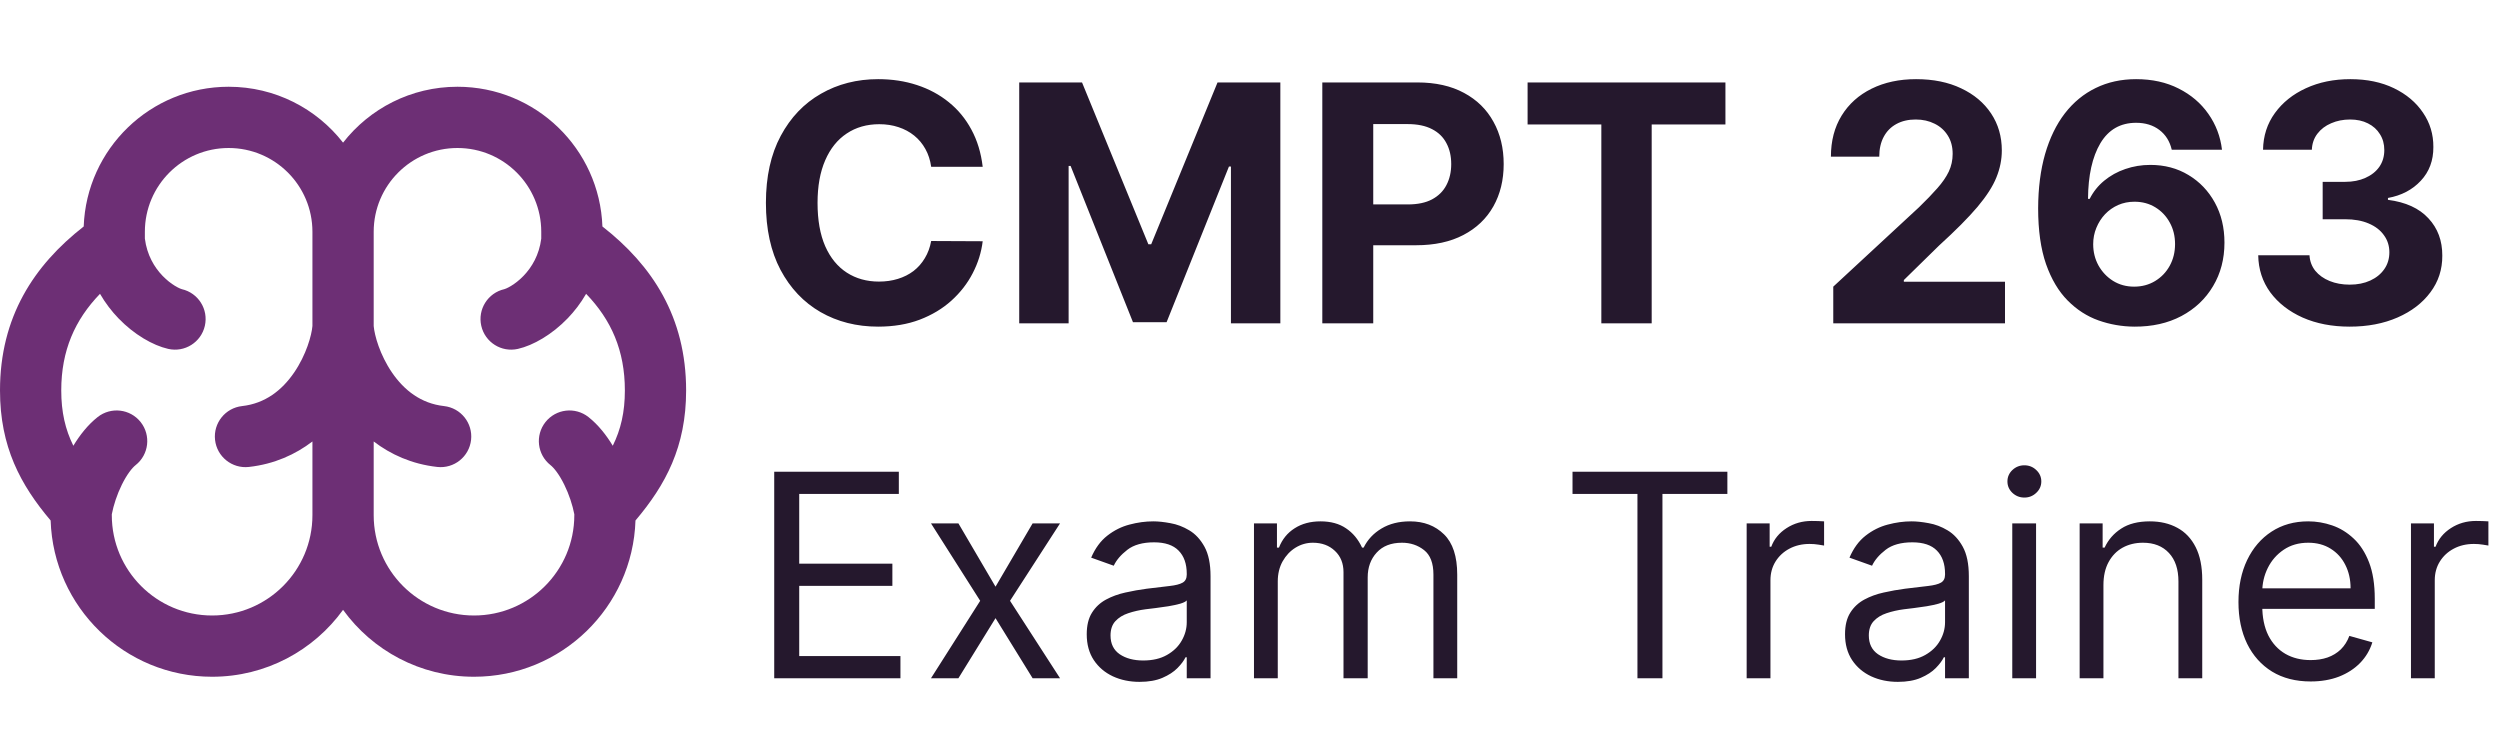
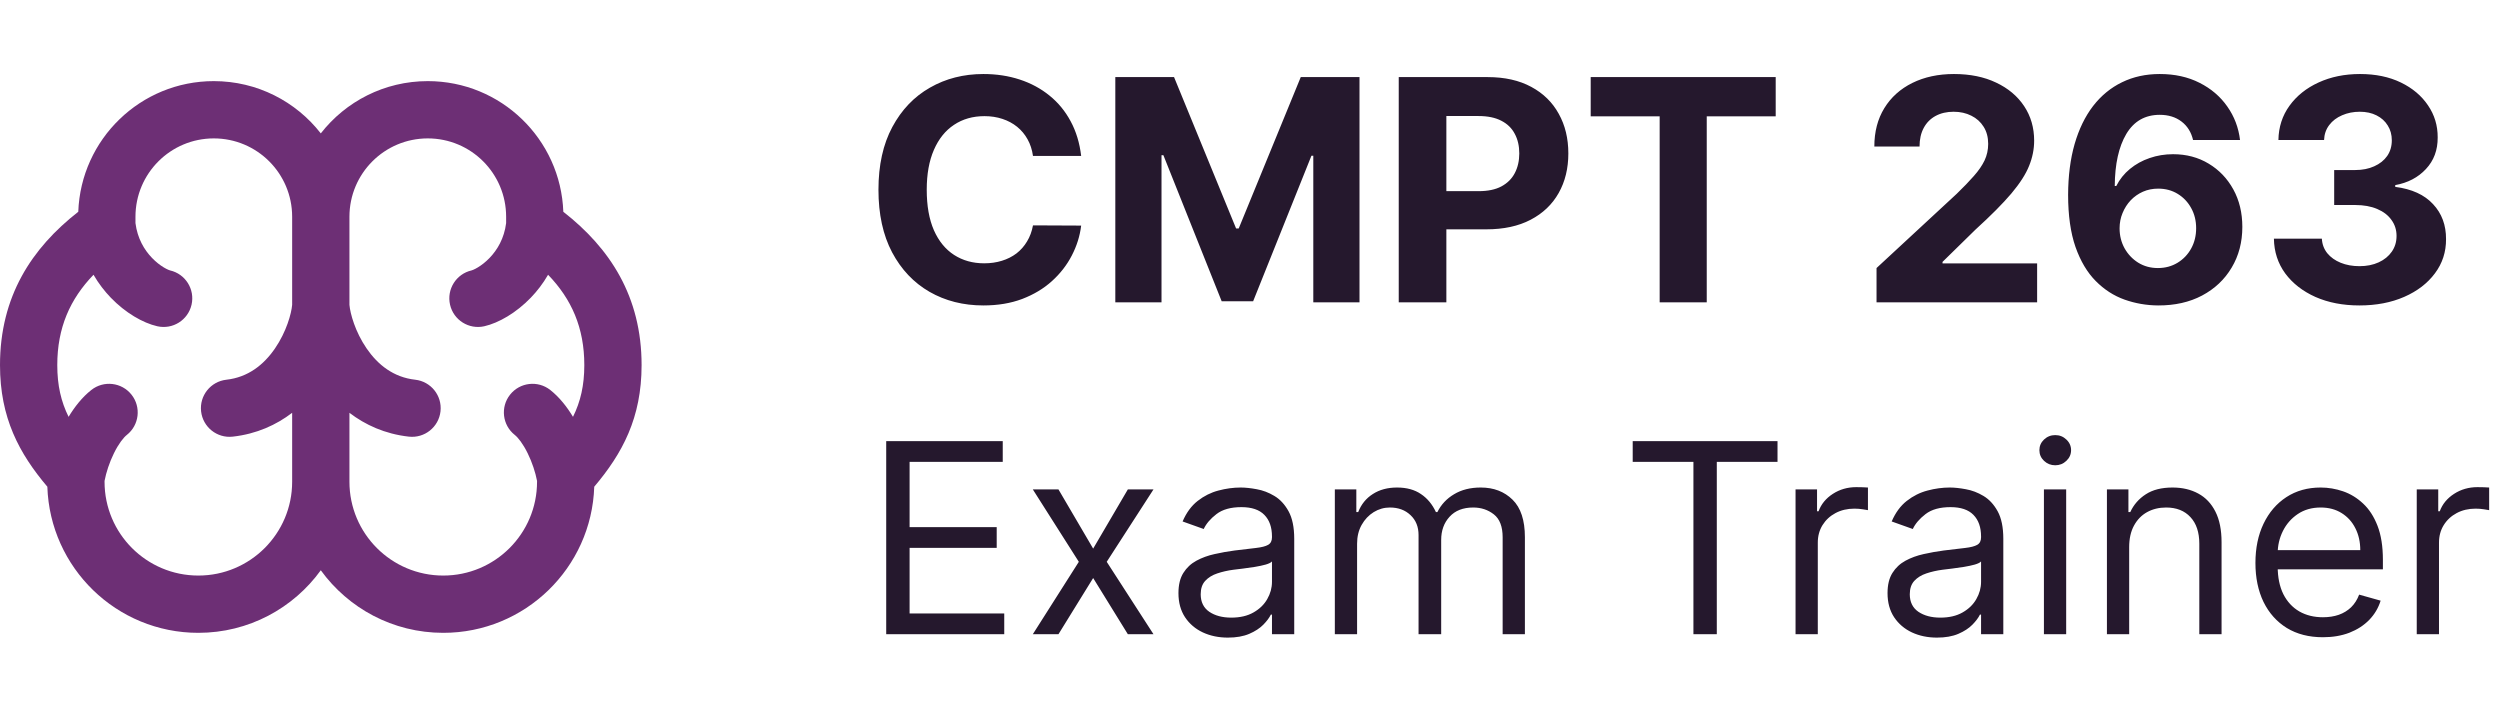
- <svg xmlns="http://www.w3.org/2000/svg" width="317" height="95" viewBox="0 0 317 95" fill="none">
-   <path d="M124.606 21.148H118.073C117.954 20.303 117.71 19.553 117.342 18.896C116.974 18.23 116.502 17.663 115.925 17.196C115.349 16.729 114.683 16.371 113.927 16.122C113.181 15.874 112.371 15.749 111.496 15.749C109.915 15.749 108.538 16.142 107.364 16.928C106.191 17.703 105.281 18.837 104.635 20.328C103.989 21.81 103.665 23.609 103.665 25.727C103.665 27.905 103.989 29.734 104.635 31.216C105.291 32.697 106.206 33.816 107.379 34.572C108.553 35.327 109.91 35.705 111.451 35.705C112.316 35.705 113.116 35.591 113.852 35.362C114.598 35.133 115.259 34.8 115.836 34.363C116.413 33.916 116.89 33.374 117.268 32.737C117.656 32.101 117.924 31.375 118.073 30.56L124.606 30.59C124.437 31.991 124.014 33.344 123.338 34.646C122.672 35.939 121.772 37.097 120.638 38.121C119.515 39.136 118.173 39.941 116.612 40.538C115.06 41.124 113.305 41.418 111.347 41.418C108.622 41.418 106.186 40.801 104.038 39.568C101.901 38.335 100.21 36.55 98.967 34.214C97.734 31.877 97.118 29.048 97.118 25.727C97.118 22.396 97.744 19.562 98.997 17.226C100.25 14.889 101.95 13.109 104.098 11.886C106.246 10.653 108.662 10.037 111.347 10.037C113.116 10.037 114.757 10.286 116.268 10.783C117.79 11.28 119.137 12.006 120.31 12.96C121.484 13.905 122.438 15.063 123.174 16.435C123.92 17.808 124.397 19.379 124.606 21.148ZM129.237 10.454H137.201L145.613 30.977H145.971L154.383 10.454H162.348V41H156.083V21.119H155.83L147.925 40.851H143.659L135.755 21.044H135.501V41H129.237V10.454ZM167.669 41V10.454H179.72C182.036 10.454 184.01 10.897 185.641 11.782C187.271 12.657 188.514 13.875 189.369 15.436C190.235 16.987 190.667 18.777 190.667 20.805C190.667 22.834 190.23 24.624 189.355 26.175C188.48 27.726 187.212 28.934 185.551 29.799C183.901 30.664 181.902 31.097 179.556 31.097H171.874V25.921H178.512C179.754 25.921 180.779 25.707 181.584 25.28C182.399 24.842 183.006 24.241 183.404 23.475C183.811 22.7 184.015 21.81 184.015 20.805C184.015 19.791 183.811 18.906 183.404 18.151C183.006 17.385 182.399 16.793 181.584 16.376C180.769 15.948 179.735 15.734 178.482 15.734H174.127V41H167.669ZM193.699 15.779V10.454H218.785V15.779H209.434V41H203.05V15.779H193.699ZM232.458 41V36.347L243.331 26.279C244.256 25.384 245.031 24.579 245.658 23.863C246.294 23.147 246.776 22.446 247.105 21.76C247.433 21.064 247.597 20.313 247.597 19.508C247.597 18.613 247.393 17.842 246.985 17.196C246.578 16.54 246.021 16.038 245.315 15.69C244.609 15.332 243.808 15.153 242.914 15.153C241.979 15.153 241.164 15.342 240.468 15.72C239.771 16.097 239.235 16.639 238.857 17.345C238.479 18.051 238.29 18.891 238.29 19.866H232.16C232.16 17.867 232.612 16.132 233.517 14.661C234.422 13.189 235.69 12.05 237.32 11.245C238.951 10.44 240.83 10.037 242.958 10.037C245.146 10.037 247.05 10.425 248.671 11.2C250.301 11.966 251.569 13.03 252.474 14.392C253.379 15.754 253.831 17.315 253.831 19.075C253.831 20.229 253.602 21.367 253.145 22.491C252.698 23.614 251.897 24.862 250.744 26.234C249.59 27.597 247.965 29.232 245.867 31.141L241.407 35.511V35.72H254.234V41H232.458ZM270.636 41.418C269.065 41.408 267.549 41.144 266.087 40.627C264.636 40.11 263.333 39.27 262.18 38.106C261.026 36.943 260.112 35.402 259.435 33.483C258.769 31.564 258.436 29.207 258.436 26.413C258.446 23.848 258.739 21.556 259.316 19.538C259.903 17.509 260.738 15.789 261.822 14.377C262.915 12.965 264.223 11.891 265.744 11.155C267.266 10.41 268.971 10.037 270.86 10.037C272.898 10.037 274.698 10.435 276.259 11.23C277.82 12.016 279.073 13.085 280.018 14.437C280.972 15.789 281.549 17.305 281.748 18.986H275.379C275.131 17.922 274.609 17.087 273.813 16.48C273.018 15.874 272.033 15.57 270.86 15.57C268.871 15.57 267.36 16.435 266.326 18.166C265.302 19.896 264.78 22.247 264.76 25.22H264.969C265.426 24.315 266.043 23.545 266.818 22.908C267.604 22.262 268.494 21.77 269.488 21.432C270.492 21.084 271.551 20.91 272.665 20.91C274.474 20.91 276.085 21.337 277.497 22.192C278.909 23.038 280.023 24.201 280.838 25.683C281.653 27.164 282.061 28.859 282.061 30.768C282.061 32.837 281.579 34.676 280.614 36.287C279.66 37.898 278.322 39.16 276.602 40.075C274.892 40.98 272.903 41.428 270.636 41.418ZM270.607 36.347C271.601 36.347 272.491 36.108 273.276 35.631C274.062 35.153 274.678 34.507 275.126 33.692C275.573 32.876 275.797 31.962 275.797 30.947C275.797 29.933 275.573 29.023 275.126 28.218C274.688 27.413 274.082 26.771 273.306 26.294C272.531 25.817 271.646 25.578 270.651 25.578C269.906 25.578 269.214 25.717 268.578 25.996C267.952 26.274 267.4 26.662 266.923 27.159C266.455 27.656 266.087 28.233 265.819 28.889C265.55 29.535 265.416 30.227 265.416 30.962C265.416 31.947 265.64 32.847 266.087 33.662C266.545 34.477 267.161 35.129 267.937 35.616C268.722 36.103 269.612 36.347 270.607 36.347ZM297.93 41.418C295.703 41.418 293.719 41.035 291.979 40.269C290.249 39.494 288.882 38.43 287.878 37.077C286.884 35.715 286.371 34.144 286.342 32.364H292.844C292.884 33.11 293.128 33.766 293.575 34.333C294.033 34.89 294.639 35.322 295.395 35.631C296.151 35.939 297.001 36.093 297.945 36.093C298.93 36.093 299.8 35.919 300.555 35.571C301.311 35.223 301.903 34.741 302.33 34.124C302.758 33.508 302.972 32.797 302.972 31.991C302.972 31.176 302.743 30.455 302.286 29.829C301.838 29.192 301.192 28.695 300.347 28.337C299.511 27.979 298.517 27.8 297.364 27.8H294.515V23.058H297.364C298.338 23.058 299.198 22.889 299.944 22.55C300.7 22.212 301.286 21.745 301.704 21.148C302.121 20.542 302.33 19.836 302.33 19.03C302.33 18.265 302.146 17.594 301.778 17.017C301.42 16.43 300.913 15.973 300.257 15.645C299.611 15.317 298.855 15.153 297.99 15.153C297.115 15.153 296.315 15.312 295.589 15.63C294.863 15.938 294.281 16.381 293.844 16.957C293.406 17.534 293.173 18.21 293.143 18.986H286.953C286.983 17.226 287.485 15.675 288.46 14.332C289.434 12.99 290.746 11.941 292.397 11.185C294.058 10.42 295.932 10.037 298.02 10.037C300.128 10.037 301.972 10.42 303.553 11.185C305.134 11.951 306.362 12.985 307.237 14.288C308.122 15.58 308.56 17.032 308.55 18.643C308.56 20.353 308.028 21.78 306.954 22.923C305.89 24.067 304.503 24.793 302.793 25.101V25.34C305.04 25.628 306.75 26.408 307.923 27.681C309.107 28.944 309.693 30.525 309.683 32.424C309.693 34.164 309.191 35.71 308.177 37.062C307.173 38.415 305.786 39.479 304.016 40.254C302.246 41.03 300.217 41.418 297.93 41.418Z" fill="#25182D" />
-   <path d="M98.171 86V59.818H113.972V62.631H101.341V71.477H113.153V74.29H101.341V83.188H114.176V86H98.171ZM121.527 66.364L126.232 74.392L130.936 66.364H134.413L128.072 76.182L134.413 86H130.936L126.232 78.381L121.527 86H118.05L124.288 76.182L118.05 66.364H121.527ZM144.497 86.46C143.252 86.46 142.123 86.226 141.109 85.757C140.095 85.28 139.289 84.594 138.693 83.699C138.096 82.796 137.798 81.704 137.798 80.426C137.798 79.301 138.02 78.389 138.463 77.69C138.906 76.983 139.498 76.429 140.24 76.028C140.981 75.628 141.799 75.329 142.694 75.133C143.598 74.929 144.505 74.767 145.417 74.648C146.61 74.494 147.578 74.379 148.319 74.303C149.069 74.217 149.615 74.077 149.956 73.881C150.305 73.685 150.48 73.344 150.48 72.858V72.756C150.48 71.494 150.135 70.514 149.444 69.815C148.762 69.117 147.727 68.767 146.338 68.767C144.897 68.767 143.768 69.082 142.95 69.713C142.132 70.344 141.556 71.017 141.224 71.733L138.36 70.71C138.872 69.517 139.554 68.588 140.406 67.923C141.267 67.25 142.204 66.781 143.218 66.517C144.241 66.244 145.247 66.108 146.235 66.108C146.866 66.108 147.591 66.185 148.409 66.338C149.235 66.483 150.032 66.785 150.799 67.246C151.575 67.706 152.218 68.401 152.73 69.329C153.241 70.258 153.497 71.503 153.497 73.062V86H150.48V83.341H150.326C150.122 83.767 149.781 84.223 149.304 84.709C148.826 85.195 148.191 85.608 147.399 85.949C146.606 86.29 145.639 86.46 144.497 86.46ZM144.957 83.75C146.15 83.75 147.156 83.516 147.974 83.047C148.801 82.578 149.423 81.973 149.841 81.231C150.267 80.49 150.48 79.71 150.48 78.892V76.131C150.352 76.284 150.071 76.425 149.636 76.553C149.21 76.672 148.716 76.778 148.153 76.872C147.599 76.957 147.058 77.034 146.529 77.102C146.01 77.162 145.588 77.213 145.264 77.256C144.48 77.358 143.747 77.524 143.065 77.754C142.392 77.976 141.846 78.312 141.429 78.764C141.02 79.207 140.815 79.812 140.815 80.579C140.815 81.628 141.203 82.421 141.978 82.957C142.762 83.486 143.755 83.75 144.957 83.75ZM159.004 86V66.364H161.918V69.432H162.174C162.583 68.383 163.244 67.57 164.156 66.99C165.067 66.402 166.163 66.108 167.441 66.108C168.737 66.108 169.815 66.402 170.675 66.99C171.545 67.57 172.222 68.383 172.708 69.432H172.913C173.415 68.418 174.17 67.612 175.175 67.016C176.181 66.41 177.387 66.108 178.793 66.108C180.549 66.108 181.985 66.658 183.102 67.757C184.218 68.848 184.776 70.548 184.776 72.858V86H181.759V72.858C181.759 71.409 181.363 70.374 180.57 69.751C179.778 69.129 178.844 68.818 177.771 68.818C176.39 68.818 175.32 69.236 174.562 70.071C173.803 70.898 173.424 71.946 173.424 73.216V86H170.356V72.551C170.356 71.435 169.994 70.535 169.269 69.854C168.545 69.163 167.612 68.818 166.469 68.818C165.685 68.818 164.952 69.027 164.271 69.445C163.597 69.862 163.052 70.442 162.634 71.183C162.225 71.916 162.021 72.764 162.021 73.727V86H159.004ZM199.395 62.631V59.818H219.031V62.631H210.798V86H207.628V62.631H199.395ZM221.476 86V66.364H224.391V69.329H224.596C224.953 68.358 225.601 67.57 226.539 66.965C227.476 66.359 228.533 66.057 229.709 66.057C229.931 66.057 230.208 66.061 230.54 66.07C230.873 66.078 231.124 66.091 231.294 66.108V69.176C231.192 69.151 230.958 69.112 230.591 69.061C230.233 69.001 229.854 68.972 229.453 68.972C228.499 68.972 227.647 69.172 226.897 69.572C226.155 69.965 225.567 70.51 225.132 71.209C224.706 71.899 224.493 72.688 224.493 73.574V86H221.476ZM240.649 86.46C239.405 86.46 238.276 86.226 237.261 85.757C236.247 85.28 235.442 84.594 234.845 83.699C234.249 82.796 233.95 81.704 233.95 80.426C233.95 79.301 234.172 78.389 234.615 77.69C235.058 76.983 235.651 76.429 236.392 76.028C237.134 75.628 237.952 75.329 238.847 75.133C239.75 74.929 240.658 74.767 241.57 74.648C242.763 74.494 243.73 74.379 244.472 74.303C245.222 74.217 245.767 74.077 246.108 73.881C246.457 73.685 246.632 73.344 246.632 72.858V72.756C246.632 71.494 246.287 70.514 245.597 69.815C244.915 69.117 243.879 68.767 242.49 68.767C241.05 68.767 239.92 69.082 239.102 69.713C238.284 70.344 237.709 71.017 237.376 71.733L234.513 70.71C235.024 69.517 235.706 68.588 236.558 67.923C237.419 67.25 238.357 66.781 239.371 66.517C240.393 66.244 241.399 66.108 242.388 66.108C243.018 66.108 243.743 66.185 244.561 66.338C245.388 66.483 246.185 66.785 246.952 67.246C247.727 67.706 248.371 68.401 248.882 69.329C249.393 70.258 249.649 71.503 249.649 73.062V86H246.632V83.341H246.479C246.274 83.767 245.933 84.223 245.456 84.709C244.979 85.195 244.344 85.608 243.551 85.949C242.759 86.29 241.791 86.46 240.649 86.46ZM241.109 83.75C242.303 83.75 243.308 83.516 244.126 83.047C244.953 82.578 245.575 81.973 245.993 81.231C246.419 80.49 246.632 79.71 246.632 78.892V76.131C246.504 76.284 246.223 76.425 245.788 76.553C245.362 76.672 244.868 76.778 244.305 76.872C243.751 76.957 243.21 77.034 242.682 77.102C242.162 77.162 241.74 77.213 241.416 77.256C240.632 77.358 239.899 77.524 239.217 77.754C238.544 77.976 237.999 78.312 237.581 78.764C237.172 79.207 236.967 79.812 236.967 80.579C236.967 81.628 237.355 82.421 238.131 82.957C238.915 83.486 239.908 83.75 241.109 83.75ZM255.156 86V66.364H258.173V86H255.156ZM256.69 63.091C256.102 63.091 255.595 62.891 255.169 62.49C254.751 62.09 254.542 61.608 254.542 61.045C254.542 60.483 254.751 60.001 255.169 59.601C255.595 59.2 256.102 59 256.69 59C257.278 59 257.781 59.2 258.199 59.601C258.625 60.001 258.838 60.483 258.838 61.045C258.838 61.608 258.625 62.09 258.199 62.49C257.781 62.891 257.278 63.091 256.69 63.091ZM266.716 74.188V86H263.699V66.364H266.614V69.432H266.869C267.33 68.435 268.028 67.633 268.966 67.028C269.903 66.415 271.114 66.108 272.597 66.108C273.926 66.108 275.089 66.381 276.087 66.926C277.084 67.463 277.859 68.281 278.413 69.381C278.967 70.472 279.244 71.852 279.244 73.523V86H276.227V73.727C276.227 72.185 275.827 70.983 275.026 70.122C274.224 69.253 273.125 68.818 271.727 68.818C270.764 68.818 269.903 69.027 269.145 69.445C268.395 69.862 267.803 70.472 267.368 71.273C266.933 72.074 266.716 73.046 266.716 74.188ZM292.99 86.409C291.098 86.409 289.466 85.992 288.094 85.156C286.73 84.312 285.678 83.136 284.936 81.628C284.203 80.111 283.837 78.347 283.837 76.335C283.837 74.324 284.203 72.551 284.936 71.017C285.678 69.474 286.709 68.273 288.03 67.412C289.36 66.543 290.911 66.108 292.684 66.108C293.706 66.108 294.716 66.278 295.713 66.619C296.711 66.96 297.618 67.514 298.436 68.281C299.255 69.04 299.907 70.046 300.392 71.298C300.878 72.551 301.121 74.094 301.121 75.926V77.204H285.985V74.597H298.053C298.053 73.489 297.831 72.5 297.388 71.631C296.953 70.761 296.331 70.075 295.522 69.572C294.721 69.07 293.775 68.818 292.684 68.818C291.482 68.818 290.442 69.117 289.564 69.713C288.695 70.301 288.026 71.068 287.557 72.014C287.088 72.96 286.854 73.974 286.854 75.057V76.796C286.854 78.278 287.11 79.535 287.621 80.567C288.141 81.59 288.861 82.369 289.782 82.906C290.702 83.435 291.772 83.699 292.99 83.699C293.783 83.699 294.499 83.588 295.138 83.367C295.786 83.136 296.344 82.796 296.813 82.344C297.282 81.883 297.644 81.312 297.9 80.631L300.814 81.449C300.507 82.438 299.992 83.307 299.267 84.057C298.543 84.798 297.648 85.378 296.583 85.796C295.517 86.204 294.32 86.409 292.99 86.409ZM305.711 86V66.364H308.625V69.329H308.83C309.188 68.358 309.836 67.57 310.773 66.965C311.711 66.359 312.767 66.057 313.944 66.057C314.165 66.057 314.442 66.061 314.775 66.07C315.107 66.078 315.358 66.091 315.529 66.108V69.176C315.426 69.151 315.192 69.112 314.826 69.061C314.468 69.001 314.088 68.972 313.688 68.972C312.733 68.972 311.881 69.172 311.131 69.572C310.39 69.965 309.801 70.51 309.367 71.209C308.941 71.899 308.728 72.688 308.728 73.574V86H305.711Z" fill="#25182D" />
-   <path fill-rule="evenodd" clip-rule="evenodd" d="M28.993 11C19.061 11 10.969 18.872 10.614 28.717C4.298 33.648 0 40.191 0 49.513C0 56.657 2.596 61.477 6.421 65.999C6.777 77.001 15.807 85.812 26.896 85.812C33.727 85.812 39.778 82.469 43.5 77.328C47.222 82.469 53.273 85.812 60.104 85.812C71.193 85.812 80.224 77.001 80.579 65.999C84.404 61.477 87 56.657 87 49.513C87 40.191 82.702 33.648 76.386 28.717C76.031 18.872 67.939 11 58.007 11C52.113 11 46.866 13.773 43.5 18.087C40.135 13.773 34.888 11 28.993 11ZM18.369 29.39C18.369 23.523 23.126 18.767 28.993 18.767C34.86 18.767 39.616 23.523 39.616 29.39L39.616 41.336C39.515 42.515 38.84 44.986 37.29 47.246C35.754 49.485 33.621 51.164 30.697 51.49C28.566 51.728 27.03 53.649 27.268 55.78C27.506 57.912 29.427 59.447 31.558 59.209C34.806 58.846 37.473 57.614 39.616 55.977L39.616 65.325C39.616 72.35 33.921 78.045 26.896 78.045C19.872 78.045 14.177 72.35 14.177 65.325V65.207C14.398 64.047 14.843 62.691 15.445 61.468C16.093 60.15 16.753 59.327 17.197 58.977C18.88 57.648 19.167 55.206 17.838 53.523C16.509 51.84 14.067 51.553 12.384 52.882C11.132 53.87 10.111 55.181 9.301 56.523C8.278 54.455 7.767 52.255 7.767 49.513C7.767 44.442 9.494 40.559 12.681 37.257C13.372 38.454 14.179 39.491 15.024 40.367C16.996 42.414 19.375 43.794 21.326 44.239C23.417 44.715 25.498 43.407 25.975 41.316C26.452 39.224 25.143 37.143 23.052 36.666C23.054 36.666 23.053 36.666 23.052 36.666C23.041 36.663 22.96 36.641 22.812 36.577C22.65 36.507 22.442 36.403 22.201 36.257C21.716 35.964 21.157 35.539 20.617 34.979C19.564 33.885 18.633 32.334 18.369 30.248V29.39ZM55.442 59.209C52.194 58.846 49.527 57.614 47.384 55.977L47.384 65.325C47.384 72.35 53.079 78.045 60.104 78.045C67.129 78.045 72.823 72.35 72.823 65.325V65.207C72.602 64.047 72.157 62.691 71.555 61.468C70.907 60.15 70.247 59.327 69.803 58.977C68.12 57.648 67.833 55.206 69.162 53.523C70.491 51.84 72.933 51.553 74.617 52.882C75.868 53.87 76.889 55.181 77.699 56.523C78.722 54.455 79.233 52.255 79.233 49.513C79.233 44.442 77.507 40.559 74.32 37.257C73.629 38.454 72.822 39.491 71.977 40.367C70.005 42.414 67.625 43.794 65.675 44.239C63.584 44.715 61.502 43.407 61.026 41.316C60.549 39.224 61.858 37.143 63.949 36.666C63.959 36.663 64.041 36.641 64.189 36.577C64.351 36.507 64.559 36.403 64.8 36.257C65.285 35.964 65.844 35.539 66.384 34.979C67.436 33.886 68.367 32.337 68.631 30.254V29.39C68.631 23.523 63.875 18.767 58.007 18.767C52.14 18.767 47.384 23.523 47.384 29.39L47.384 41.336C47.485 42.515 48.16 44.986 49.71 47.246C51.246 49.485 53.379 51.164 56.303 51.49C58.435 51.728 59.97 53.649 59.732 55.78C59.494 57.912 57.573 59.447 55.442 59.209Z" fill="#6D2F75" />
+ <svg xmlns="http://www.w3.org/2000/svg" width="339" height="95" viewBox="0 0 339 95" fill="none">
+   <path d="M146.606 21.148H140.073C139.954 20.303 139.71 19.553 139.342 18.896C138.974 18.23 138.502 17.663 137.925 17.196C137.349 16.729 136.683 16.371 135.927 16.122C135.181 15.874 134.371 15.749 133.496 15.749C131.915 15.749 130.538 16.142 129.364 16.928C128.191 17.703 127.281 18.837 126.635 20.328C125.989 21.81 125.665 23.609 125.665 25.727C125.665 27.905 125.989 29.734 126.635 31.216C127.291 32.697 128.206 33.816 129.379 34.572C130.553 35.327 131.91 35.705 133.451 35.705C134.316 35.705 135.116 35.591 135.852 35.362C136.598 35.133 137.259 34.8 137.836 34.363C138.413 33.916 138.89 33.374 139.268 32.737C139.656 32.101 139.924 31.375 140.073 30.56L146.606 30.59C146.437 31.991 146.014 33.344 145.338 34.646C144.672 35.939 143.772 37.097 142.638 38.121C141.515 39.136 140.173 39.941 138.612 40.538C137.06 41.124 135.305 41.418 133.347 41.418C130.622 41.418 128.186 40.801 126.038 39.568C123.901 38.335 122.21 36.55 120.967 34.214C119.734 31.877 119.118 29.048 119.118 25.727C119.118 22.396 119.744 19.562 120.997 17.226C122.25 14.889 123.95 13.109 126.098 11.886C128.246 10.653 130.662 10.037 133.347 10.037C135.116 10.037 136.757 10.286 138.268 10.783C139.79 11.28 141.137 12.006 142.31 12.96C143.484 13.905 144.438 15.063 145.174 16.435C145.92 17.808 146.397 19.379 146.606 21.148ZM151.237 10.454H159.201L167.613 30.977H167.971L176.383 10.454H184.348V41H178.083V21.119H177.83L169.925 40.851H165.659L157.755 21.044H157.501V41H151.237V10.454ZM189.669 41V10.454H201.72C204.036 10.454 206.01 10.897 207.641 11.782C209.271 12.657 210.514 13.875 211.369 15.436C212.235 16.987 212.667 18.777 212.667 20.805C212.667 22.834 212.23 24.624 211.355 26.175C210.48 27.726 209.212 28.934 207.551 29.799C205.901 30.664 203.902 31.097 201.556 31.097H193.874V25.921H200.512C201.754 25.921 202.779 25.707 203.584 25.28C204.399 24.842 205.006 24.241 205.404 23.475C205.811 22.7 206.015 21.81 206.015 20.805C206.015 19.791 205.811 18.906 205.404 18.151C205.006 17.385 204.399 16.793 203.584 16.376C202.769 15.948 201.735 15.734 200.482 15.734H196.127V41H189.669ZM215.699 15.779V10.454H240.785V15.779H231.434V41H225.05V15.779H215.699ZM254.458 41V36.347L265.331 26.279C266.256 25.384 267.031 24.579 267.658 23.863C268.294 23.147 268.776 22.446 269.105 21.76C269.433 21.064 269.597 20.313 269.597 19.508C269.597 18.613 269.393 17.842 268.985 17.196C268.578 16.54 268.021 16.038 267.315 15.69C266.609 15.332 265.808 15.153 264.914 15.153C263.979 15.153 263.164 15.342 262.468 15.72C261.771 16.097 261.235 16.639 260.857 17.345C260.479 18.051 260.29 18.891 260.29 19.866H254.16C254.16 17.867 254.612 16.132 255.517 14.661C256.422 13.189 257.69 12.05 259.32 11.245C260.951 10.44 262.83 10.037 264.958 10.037C267.146 10.037 269.05 10.425 270.671 11.2C272.301 11.966 273.569 13.03 274.474 14.392C275.379 15.754 275.831 17.315 275.831 19.075C275.831 20.229 275.602 21.367 275.145 22.491C274.698 23.614 273.897 24.862 272.744 26.234C271.59 27.597 269.965 29.232 267.867 31.141L263.407 35.511V35.72H276.234V41H254.458ZM292.636 41.418C291.065 41.408 289.549 41.144 288.087 40.627C286.636 40.11 285.333 39.27 284.18 38.106C283.026 36.943 282.112 35.402 281.435 33.483C280.769 31.564 280.436 29.207 280.436 26.413C280.446 23.848 280.739 21.556 281.316 19.538C281.903 17.509 282.738 15.789 283.822 14.377C284.915 12.965 286.223 11.891 287.744 11.155C289.266 10.41 290.971 10.037 292.86 10.037C294.898 10.037 296.698 10.435 298.259 11.23C299.82 12.016 301.073 13.085 302.018 14.437C302.972 15.789 303.549 17.305 303.748 18.986H297.379C297.131 17.922 296.609 17.087 295.813 16.48C295.018 15.874 294.033 15.57 292.86 15.57C290.871 15.57 289.36 16.435 288.326 18.166C287.302 19.896 286.78 22.247 286.76 25.22H286.969C287.426 24.315 288.043 23.545 288.818 22.908C289.604 22.262 290.494 21.77 291.488 21.432C292.492 21.084 293.551 20.91 294.665 20.91C296.474 20.91 298.085 21.337 299.497 22.192C300.909 23.038 302.023 24.201 302.838 25.683C303.653 27.164 304.061 28.859 304.061 30.768C304.061 32.837 303.579 34.676 302.614 36.287C301.66 37.898 300.322 39.16 298.602 40.075C296.892 40.98 294.903 41.428 292.636 41.418ZM292.607 36.347C293.601 36.347 294.491 36.108 295.276 35.631C296.062 35.153 296.678 34.507 297.126 33.692C297.573 32.876 297.797 31.962 297.797 30.947C297.797 29.933 297.573 29.023 297.126 28.218C296.688 27.413 296.082 26.771 295.306 26.294C294.531 25.817 293.646 25.578 292.651 25.578C291.906 25.578 291.214 25.717 290.578 25.996C289.952 26.274 289.4 26.662 288.923 27.159C288.455 27.656 288.087 28.233 287.819 28.889C287.55 29.535 287.416 30.227 287.416 30.962C287.416 31.947 287.64 32.847 288.087 33.662C288.545 34.477 289.161 35.129 289.937 35.616C290.722 36.103 291.612 36.347 292.607 36.347ZM319.93 41.418C317.703 41.418 315.719 41.035 313.979 40.269C312.249 39.494 310.882 38.43 309.878 37.077C308.884 35.715 308.371 34.144 308.342 32.364H314.844C314.884 33.11 315.128 33.766 315.575 34.333C316.033 34.89 316.639 35.322 317.395 35.631C318.151 35.939 319.001 36.093 319.945 36.093C320.93 36.093 321.8 35.919 322.555 35.571C323.311 35.223 323.903 34.741 324.33 34.124C324.758 33.508 324.972 32.797 324.972 31.991C324.972 31.176 324.743 30.455 324.286 29.829C323.838 29.192 323.192 28.695 322.347 28.337C321.511 27.979 320.517 27.8 319.364 27.8H316.515V23.058H319.364C320.338 23.058 321.198 22.889 321.944 22.55C322.7 22.212 323.286 21.745 323.704 21.148C324.121 20.542 324.33 19.836 324.33 19.03C324.33 18.265 324.146 17.594 323.778 17.017C323.42 16.43 322.913 15.973 322.257 15.645C321.611 15.317 320.855 15.153 319.99 15.153C319.115 15.153 318.315 15.312 317.589 15.63C316.863 15.938 316.281 16.381 315.844 16.957C315.406 17.534 315.173 18.21 315.143 18.986H308.953C308.983 17.226 309.485 15.675 310.46 14.332C311.434 12.99 312.746 11.941 314.397 11.185C316.058 10.42 317.932 10.037 320.02 10.037C322.128 10.037 323.972 10.42 325.553 11.185C327.134 11.951 328.362 12.985 329.237 14.288C330.122 15.58 330.56 17.032 330.55 18.643C330.56 20.353 330.028 21.78 328.954 22.923C327.89 24.067 326.503 24.793 324.793 25.101V25.34C327.04 25.628 328.75 26.408 329.923 27.681C331.107 28.944 331.693 30.525 331.683 32.424C331.693 34.164 331.191 35.71 330.177 37.062C329.173 38.415 327.786 39.479 326.016 40.254C324.246 41.03 322.217 41.418 319.93 41.418Z" fill="#25182D" />
+   <path d="M120.17 86V59.818H135.972V62.631H123.341V71.477H135.153V74.29H123.341V83.188H136.176V86H120.17ZM143.527 66.364L148.232 74.392L152.936 66.364H156.413L150.072 76.182L156.413 86H152.936L148.232 78.381L143.527 86H140.05L146.288 76.182L140.05 66.364H143.527ZM166.497 86.46C165.252 86.46 164.123 86.226 163.109 85.757C162.095 85.28 161.289 84.594 160.693 83.699C160.096 82.796 159.798 81.704 159.798 80.426C159.798 79.301 160.02 78.389 160.463 77.69C160.906 76.983 161.498 76.429 162.24 76.028C162.981 75.628 163.799 75.329 164.694 75.133C165.598 74.929 166.505 74.767 167.417 74.648C168.61 74.494 169.578 74.379 170.319 74.303C171.069 74.217 171.615 74.077 171.956 73.881C172.305 73.685 172.48 73.344 172.48 72.858V72.756C172.48 71.494 172.135 70.514 171.444 69.815C170.762 69.117 169.727 68.767 168.338 68.767C166.897 68.767 165.768 69.082 164.95 69.713C164.132 70.344 163.556 71.017 163.224 71.733L160.36 70.71C160.872 69.517 161.554 68.588 162.406 67.923C163.267 67.25 164.204 66.781 165.218 66.517C166.241 66.244 167.247 66.108 168.235 66.108C168.866 66.108 169.591 66.185 170.409 66.338C171.235 66.483 172.032 66.785 172.799 67.246C173.575 67.706 174.218 68.401 174.73 69.329C175.241 70.258 175.497 71.503 175.497 73.062V86H172.48V83.341H172.326C172.122 83.767 171.781 84.223 171.304 84.709C170.826 85.195 170.191 85.608 169.399 85.949C168.606 86.29 167.639 86.46 166.497 86.46ZM166.957 83.75C168.15 83.75 169.156 83.516 169.974 83.047C170.801 82.578 171.423 81.973 171.841 81.231C172.267 80.49 172.48 79.71 172.48 78.892V76.131C172.352 76.284 172.071 76.425 171.636 76.553C171.21 76.672 170.716 76.778 170.153 76.872C169.599 76.957 169.058 77.034 168.529 77.102C168.01 77.162 167.588 77.213 167.264 77.256C166.48 77.358 165.747 77.524 165.065 77.754C164.392 77.976 163.846 78.312 163.429 78.764C163.02 79.207 162.815 79.812 162.815 80.579C162.815 81.628 163.203 82.421 163.978 82.957C164.762 83.486 165.755 83.75 166.957 83.75ZM181.004 86V66.364H183.918V69.432H184.174C184.583 68.383 185.244 67.57 186.156 66.99C187.067 66.402 188.163 66.108 189.441 66.108C190.737 66.108 191.815 66.402 192.675 66.99C193.545 67.57 194.222 68.383 194.708 69.432H194.913C195.415 68.418 196.17 67.612 197.175 67.016C198.181 66.41 199.387 66.108 200.793 66.108C202.549 66.108 203.985 66.658 205.102 67.757C206.218 68.848 206.776 70.548 206.776 72.858V86H203.759V72.858C203.759 71.409 203.363 70.374 202.57 69.751C201.778 69.129 200.844 68.818 199.771 68.818C198.39 68.818 197.32 69.236 196.562 70.071C195.803 70.898 195.424 71.946 195.424 73.216V86H192.356V72.551C192.356 71.435 191.994 70.535 191.269 69.854C190.545 69.163 189.612 68.818 188.469 68.818C187.685 68.818 186.952 69.027 186.271 69.445C185.597 69.862 185.052 70.442 184.634 71.183C184.225 71.916 184.021 72.764 184.021 73.727V86H181.004ZM221.395 62.631V59.818H241.031V62.631H232.798V86H229.628V62.631H221.395ZM243.476 86V66.364H246.391V69.329H246.596C246.953 68.358 247.601 67.57 248.539 66.965C249.476 66.359 250.533 66.057 251.709 66.057C251.931 66.057 252.208 66.061 252.54 66.07C252.873 66.078 253.124 66.091 253.294 66.108V69.176C253.192 69.151 252.958 69.112 252.591 69.061C252.233 69.001 251.854 68.972 251.453 68.972C250.499 68.972 249.647 69.172 248.897 69.572C248.155 69.965 247.567 70.51 247.132 71.209C246.706 71.899 246.493 72.688 246.493 73.574V86H243.476ZM262.649 86.46C261.405 86.46 260.276 86.226 259.261 85.757C258.247 85.28 257.442 84.594 256.845 83.699C256.249 82.796 255.95 81.704 255.95 80.426C255.95 79.301 256.172 78.389 256.615 77.69C257.058 76.983 257.651 76.429 258.392 76.028C259.134 75.628 259.952 75.329 260.847 75.133C261.75 74.929 262.658 74.767 263.57 74.648C264.763 74.494 265.73 74.379 266.472 74.303C267.222 74.217 267.767 74.077 268.108 73.881C268.457 73.685 268.632 73.344 268.632 72.858V72.756C268.632 71.494 268.287 70.514 267.597 69.815C266.915 69.117 265.879 68.767 264.49 68.767C263.05 68.767 261.92 69.082 261.102 69.713C260.284 70.344 259.709 71.017 259.376 71.733L256.513 70.71C257.024 69.517 257.706 68.588 258.558 67.923C259.419 67.25 260.357 66.781 261.371 66.517C262.393 66.244 263.399 66.108 264.388 66.108C265.018 66.108 265.743 66.185 266.561 66.338C267.388 66.483 268.185 66.785 268.952 67.246C269.727 67.706 270.371 68.401 270.882 69.329C271.393 70.258 271.649 71.503 271.649 73.062V86H268.632V83.341H268.479C268.274 83.767 267.933 84.223 267.456 84.709C266.979 85.195 266.344 85.608 265.551 85.949C264.759 86.29 263.791 86.46 262.649 86.46ZM263.109 83.75C264.303 83.75 265.308 83.516 266.126 83.047C266.953 82.578 267.575 81.973 267.993 81.231C268.419 80.49 268.632 79.71 268.632 78.892V76.131C268.504 76.284 268.223 76.425 267.788 76.553C267.362 76.672 266.868 76.778 266.305 76.872C265.751 76.957 265.21 77.034 264.682 77.102C264.162 77.162 263.74 77.213 263.416 77.256C262.632 77.358 261.899 77.524 261.217 77.754C260.544 77.976 259.999 78.312 259.581 78.764C259.172 79.207 258.967 79.812 258.967 80.579C258.967 81.628 259.355 82.421 260.131 82.957C260.915 83.486 261.908 83.75 263.109 83.75ZM277.156 86V66.364H280.173V86H277.156ZM278.69 63.091C278.102 63.091 277.595 62.891 277.169 62.49C276.751 62.09 276.542 61.608 276.542 61.045C276.542 60.483 276.751 60.001 277.169 59.601C277.595 59.2 278.102 59 278.69 59C279.278 59 279.781 59.2 280.199 59.601C280.625 60.001 280.838 60.483 280.838 61.045C280.838 61.608 280.625 62.09 280.199 62.49C279.781 62.891 279.278 63.091 278.69 63.091ZM288.716 74.188V86H285.699V66.364H288.614V69.432H288.869C289.33 68.435 290.028 67.633 290.966 67.028C291.903 66.415 293.114 66.108 294.597 66.108C295.926 66.108 297.089 66.381 298.087 66.926C299.084 67.463 299.859 68.281 300.413 69.381C300.967 70.472 301.244 71.852 301.244 73.523V86H298.227V73.727C298.227 72.185 297.827 70.983 297.026 70.122C296.224 69.253 295.125 68.818 293.727 68.818C292.764 68.818 291.903 69.027 291.145 69.445C290.395 69.862 289.803 70.472 289.368 71.273C288.933 72.074 288.716 73.046 288.716 74.188ZM314.99 86.409C313.098 86.409 311.466 85.992 310.094 85.156C308.73 84.312 307.678 83.136 306.936 81.628C306.203 80.111 305.837 78.347 305.837 76.335C305.837 74.324 306.203 72.551 306.936 71.017C307.678 69.474 308.709 68.273 310.03 67.412C311.36 66.543 312.911 66.108 314.684 66.108C315.706 66.108 316.716 66.278 317.713 66.619C318.711 66.96 319.618 67.514 320.436 68.281C321.255 69.04 321.907 70.046 322.392 71.298C322.878 72.551 323.121 74.094 323.121 75.926V77.204H307.985V74.597H320.053C320.053 73.489 319.831 72.5 319.388 71.631C318.953 70.761 318.331 70.075 317.522 69.572C316.721 69.07 315.775 68.818 314.684 68.818C313.482 68.818 312.442 69.117 311.564 69.713C310.695 70.301 310.026 71.068 309.557 72.014C309.088 72.96 308.854 73.974 308.854 75.057V76.796C308.854 78.278 309.11 79.535 309.621 80.567C310.141 81.59 310.861 82.369 311.782 82.906C312.702 83.435 313.772 83.699 314.99 83.699C315.783 83.699 316.499 83.588 317.138 83.367C317.786 83.136 318.344 82.796 318.813 82.344C319.282 81.883 319.644 81.312 319.9 80.631L322.814 81.449C322.507 82.438 321.992 83.307 321.267 84.057C320.543 84.798 319.648 85.378 318.583 85.796C317.517 86.204 316.32 86.409 314.99 86.409ZM327.711 86V66.364H330.625V69.329H330.83C331.188 68.358 331.836 67.57 332.773 66.965C333.711 66.359 334.767 66.057 335.944 66.057C336.165 66.057 336.442 66.061 336.775 66.07C337.107 66.078 337.358 66.091 337.529 66.108V69.176C337.426 69.151 337.192 69.112 336.826 69.061C336.468 69.001 336.088 68.972 335.688 68.972C334.733 68.972 333.881 69.172 333.131 69.572C332.39 69.965 331.801 70.51 331.367 71.209C330.941 71.899 330.728 72.688 330.728 73.574V86H327.711Z" fill="#25182D" />
+   <path fill-rule="evenodd" clip-rule="evenodd" d="M28.993 11C19.061 11 10.969 18.872 10.614 28.717C4.298 33.648 0 40.191 0 49.513C0 56.657 2.596 61.477 6.421 65.999C6.777 77.001 15.807 85.812 26.896 85.812C33.727 85.812 39.778 82.469 43.5 77.328C47.222 82.469 53.273 85.812 60.104 85.812C71.193 85.812 80.224 77.001 80.579 65.999C84.404 61.477 87 56.657 87 49.513C87 40.191 82.702 33.648 76.386 28.717C76.031 18.872 67.939 11 58.007 11C52.113 11 46.866 13.774 43.5 18.087C40.135 13.774 34.888 11 28.993 11ZM18.369 29.39C18.369 23.523 23.126 18.767 28.993 18.767C34.86 18.767 39.616 23.523 39.616 29.39L39.616 41.336C39.515 42.515 38.84 44.986 37.29 47.246C35.754 49.485 33.621 51.164 30.697 51.49C28.566 51.728 27.03 53.649 27.268 55.78C27.506 57.912 29.427 59.447 31.558 59.209C34.806 58.846 37.473 57.614 39.616 55.977L39.616 65.325C39.616 72.351 33.921 78.045 26.896 78.045C19.872 78.045 14.177 72.351 14.177 65.325V65.208C14.398 64.047 14.843 62.691 15.445 61.468C16.093 60.15 16.753 59.328 17.197 58.977C18.88 57.648 19.167 55.206 17.838 53.523C16.509 51.84 14.067 51.553 12.384 52.882C11.132 53.87 10.111 55.181 9.301 56.523C8.278 54.455 7.767 52.255 7.767 49.513C7.767 44.442 9.494 40.559 12.681 37.257C13.372 38.454 14.179 39.491 15.024 40.367C16.996 42.415 19.375 43.794 21.326 44.239C23.417 44.715 25.498 43.407 25.975 41.316C26.452 39.224 25.143 37.143 23.052 36.666C23.053 36.666 23.054 36.667 23.052 36.666C23.041 36.663 22.96 36.641 22.812 36.577C22.65 36.507 22.442 36.403 22.201 36.257C21.716 35.964 21.157 35.539 20.617 34.979C19.564 33.885 18.633 32.334 18.369 30.248V29.39ZM55.442 59.209C52.194 58.846 49.527 57.614 47.384 55.977L47.384 65.325C47.384 72.351 53.079 78.045 60.104 78.045C67.129 78.045 72.823 72.351 72.823 65.325V65.208C72.602 64.047 72.157 62.691 71.555 61.468C70.907 60.15 70.247 59.328 69.803 58.977C68.12 57.648 67.833 55.206 69.162 53.523C70.491 51.84 72.933 51.553 74.617 52.882C75.868 53.87 76.889 55.181 77.699 56.523C78.722 54.455 79.233 52.255 79.233 49.513C79.233 44.442 77.507 40.559 74.32 37.257C73.629 38.454 72.822 39.491 71.977 40.367C70.005 42.415 67.625 43.794 65.675 44.239C63.584 44.715 61.502 43.407 61.026 41.316C60.549 39.224 61.858 37.143 63.949 36.666C63.959 36.663 64.041 36.641 64.189 36.577C64.351 36.507 64.559 36.403 64.8 36.257C65.285 35.964 65.844 35.539 66.384 34.979C67.436 33.886 68.367 32.337 68.631 30.254V29.39C68.631 23.523 63.875 18.767 58.007 18.767C52.14 18.767 47.384 23.523 47.384 29.39L47.384 41.336C47.485 42.515 48.16 44.986 49.71 47.246C51.246 49.485 53.379 51.164 56.303 51.49C58.435 51.728 59.97 53.649 59.732 55.78C59.494 57.912 57.573 59.447 55.442 59.209Z" fill="#6D2F75" />
</svg>
